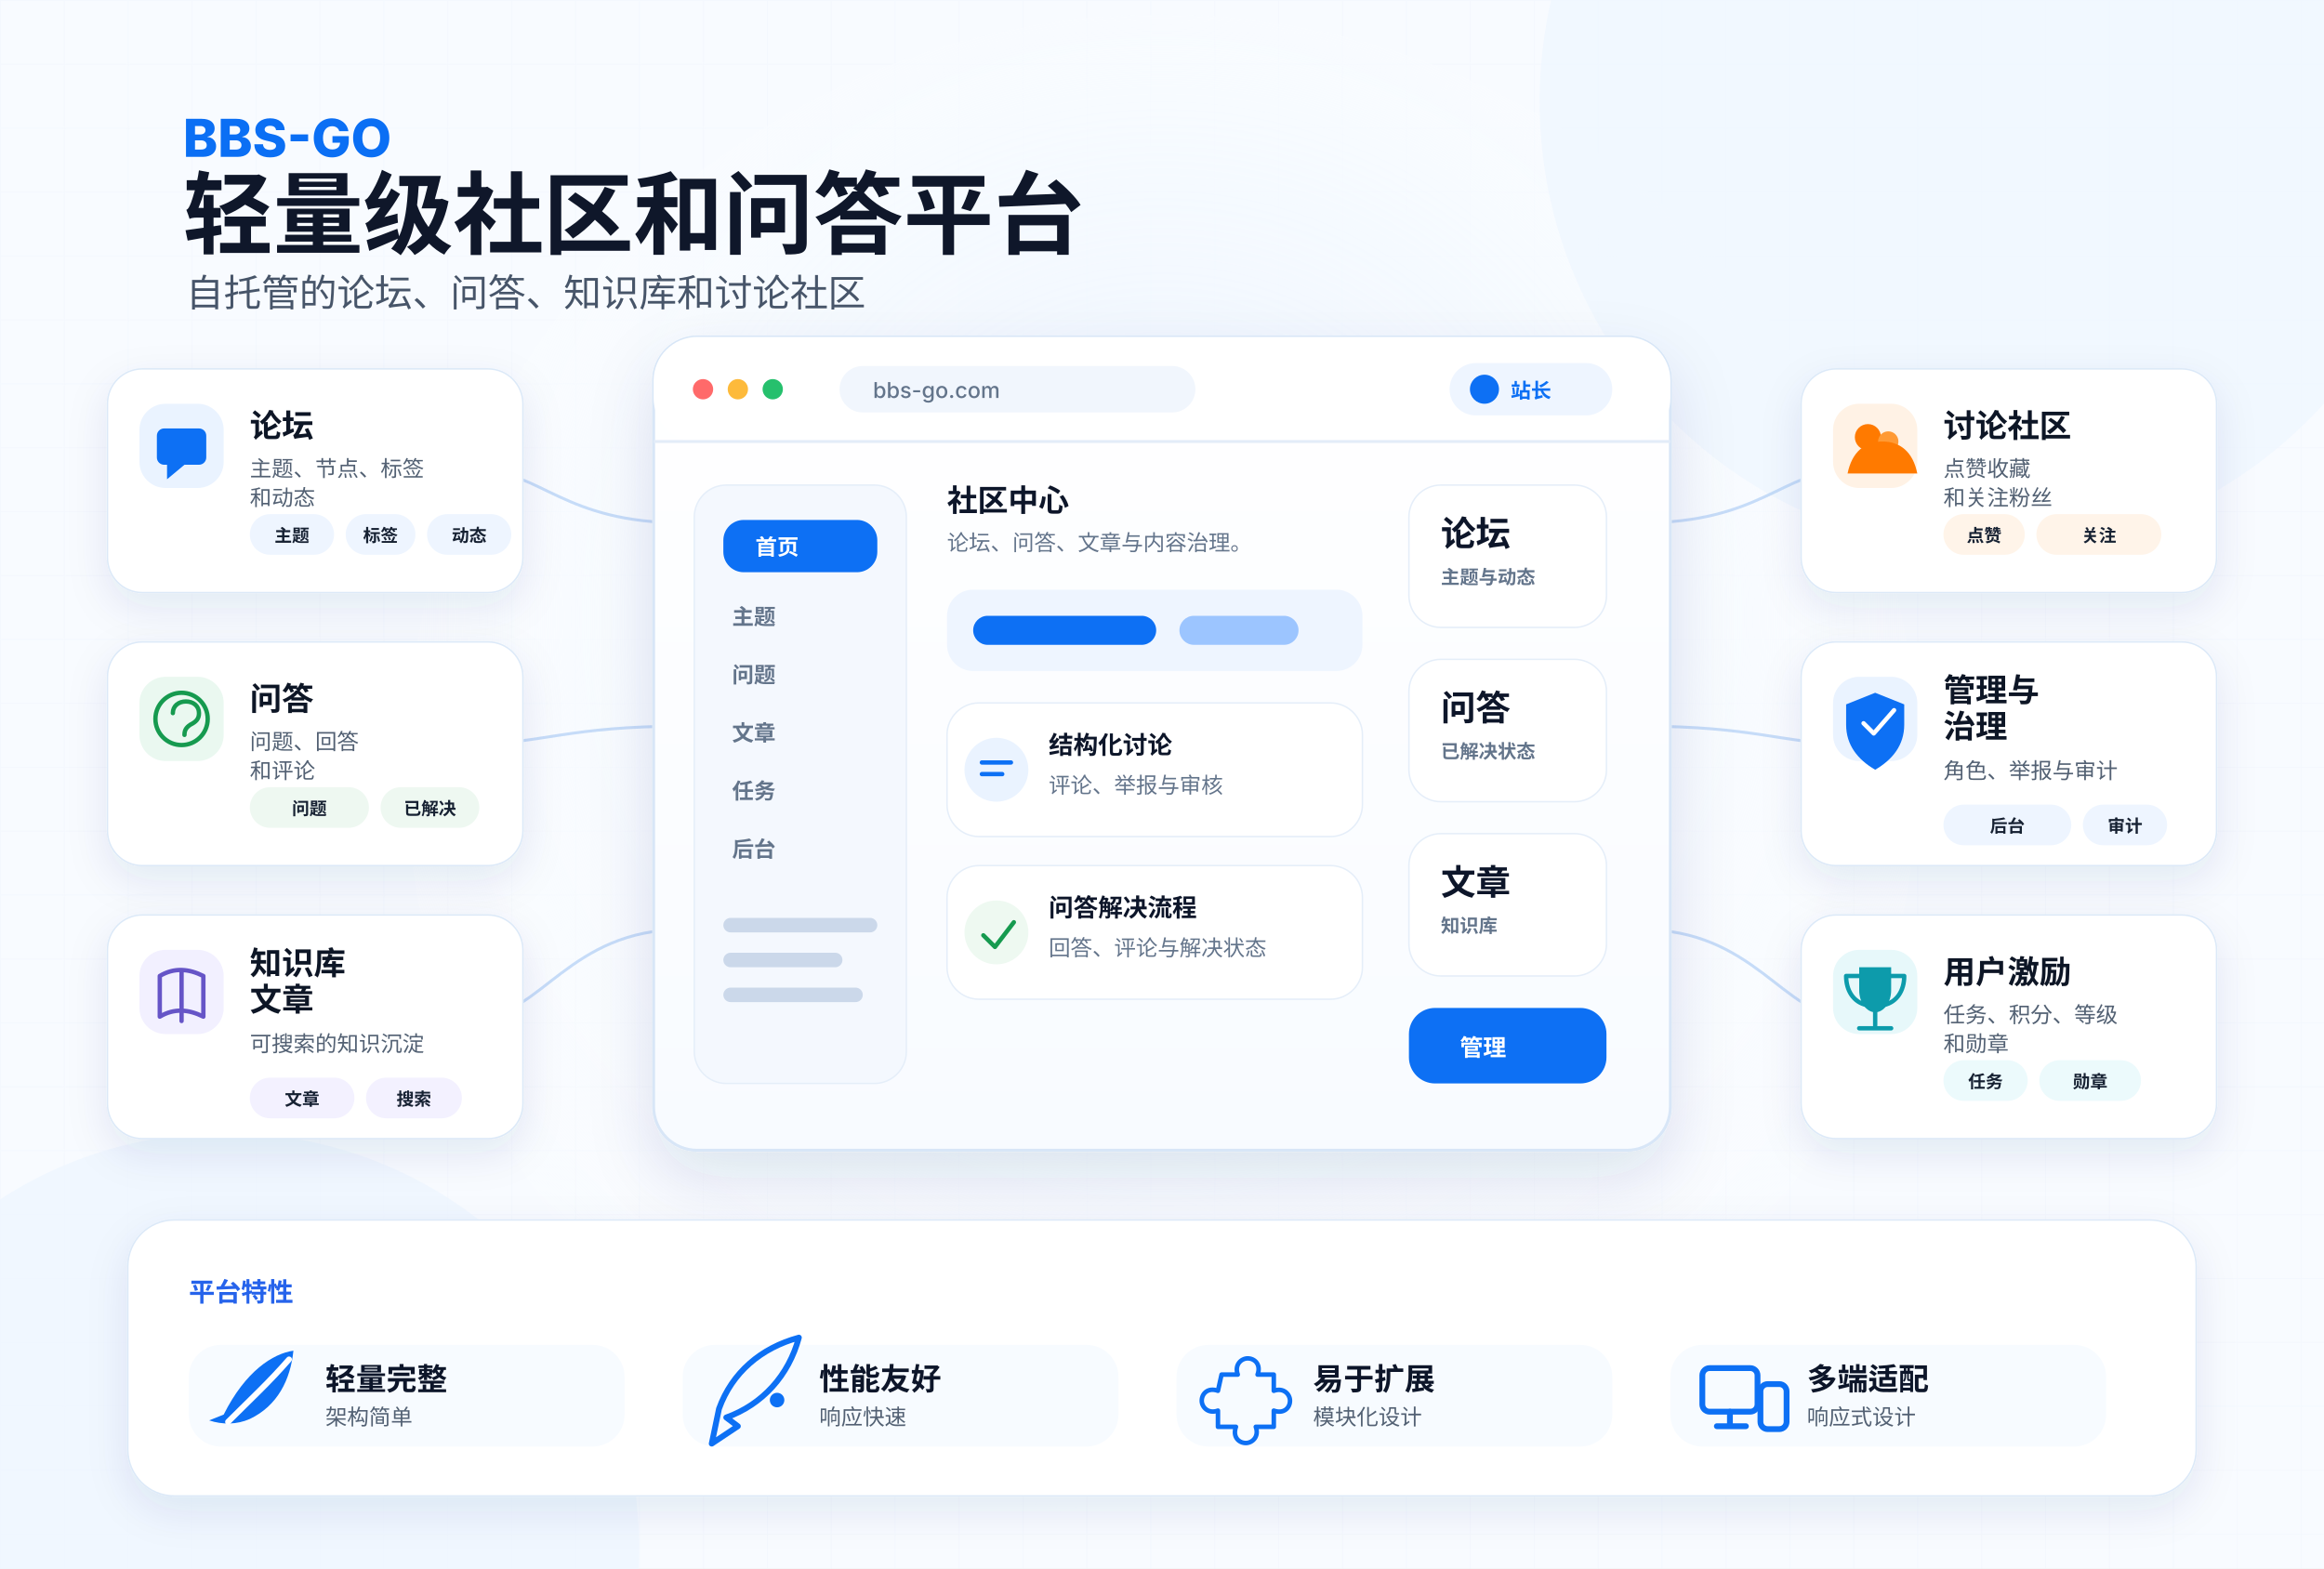
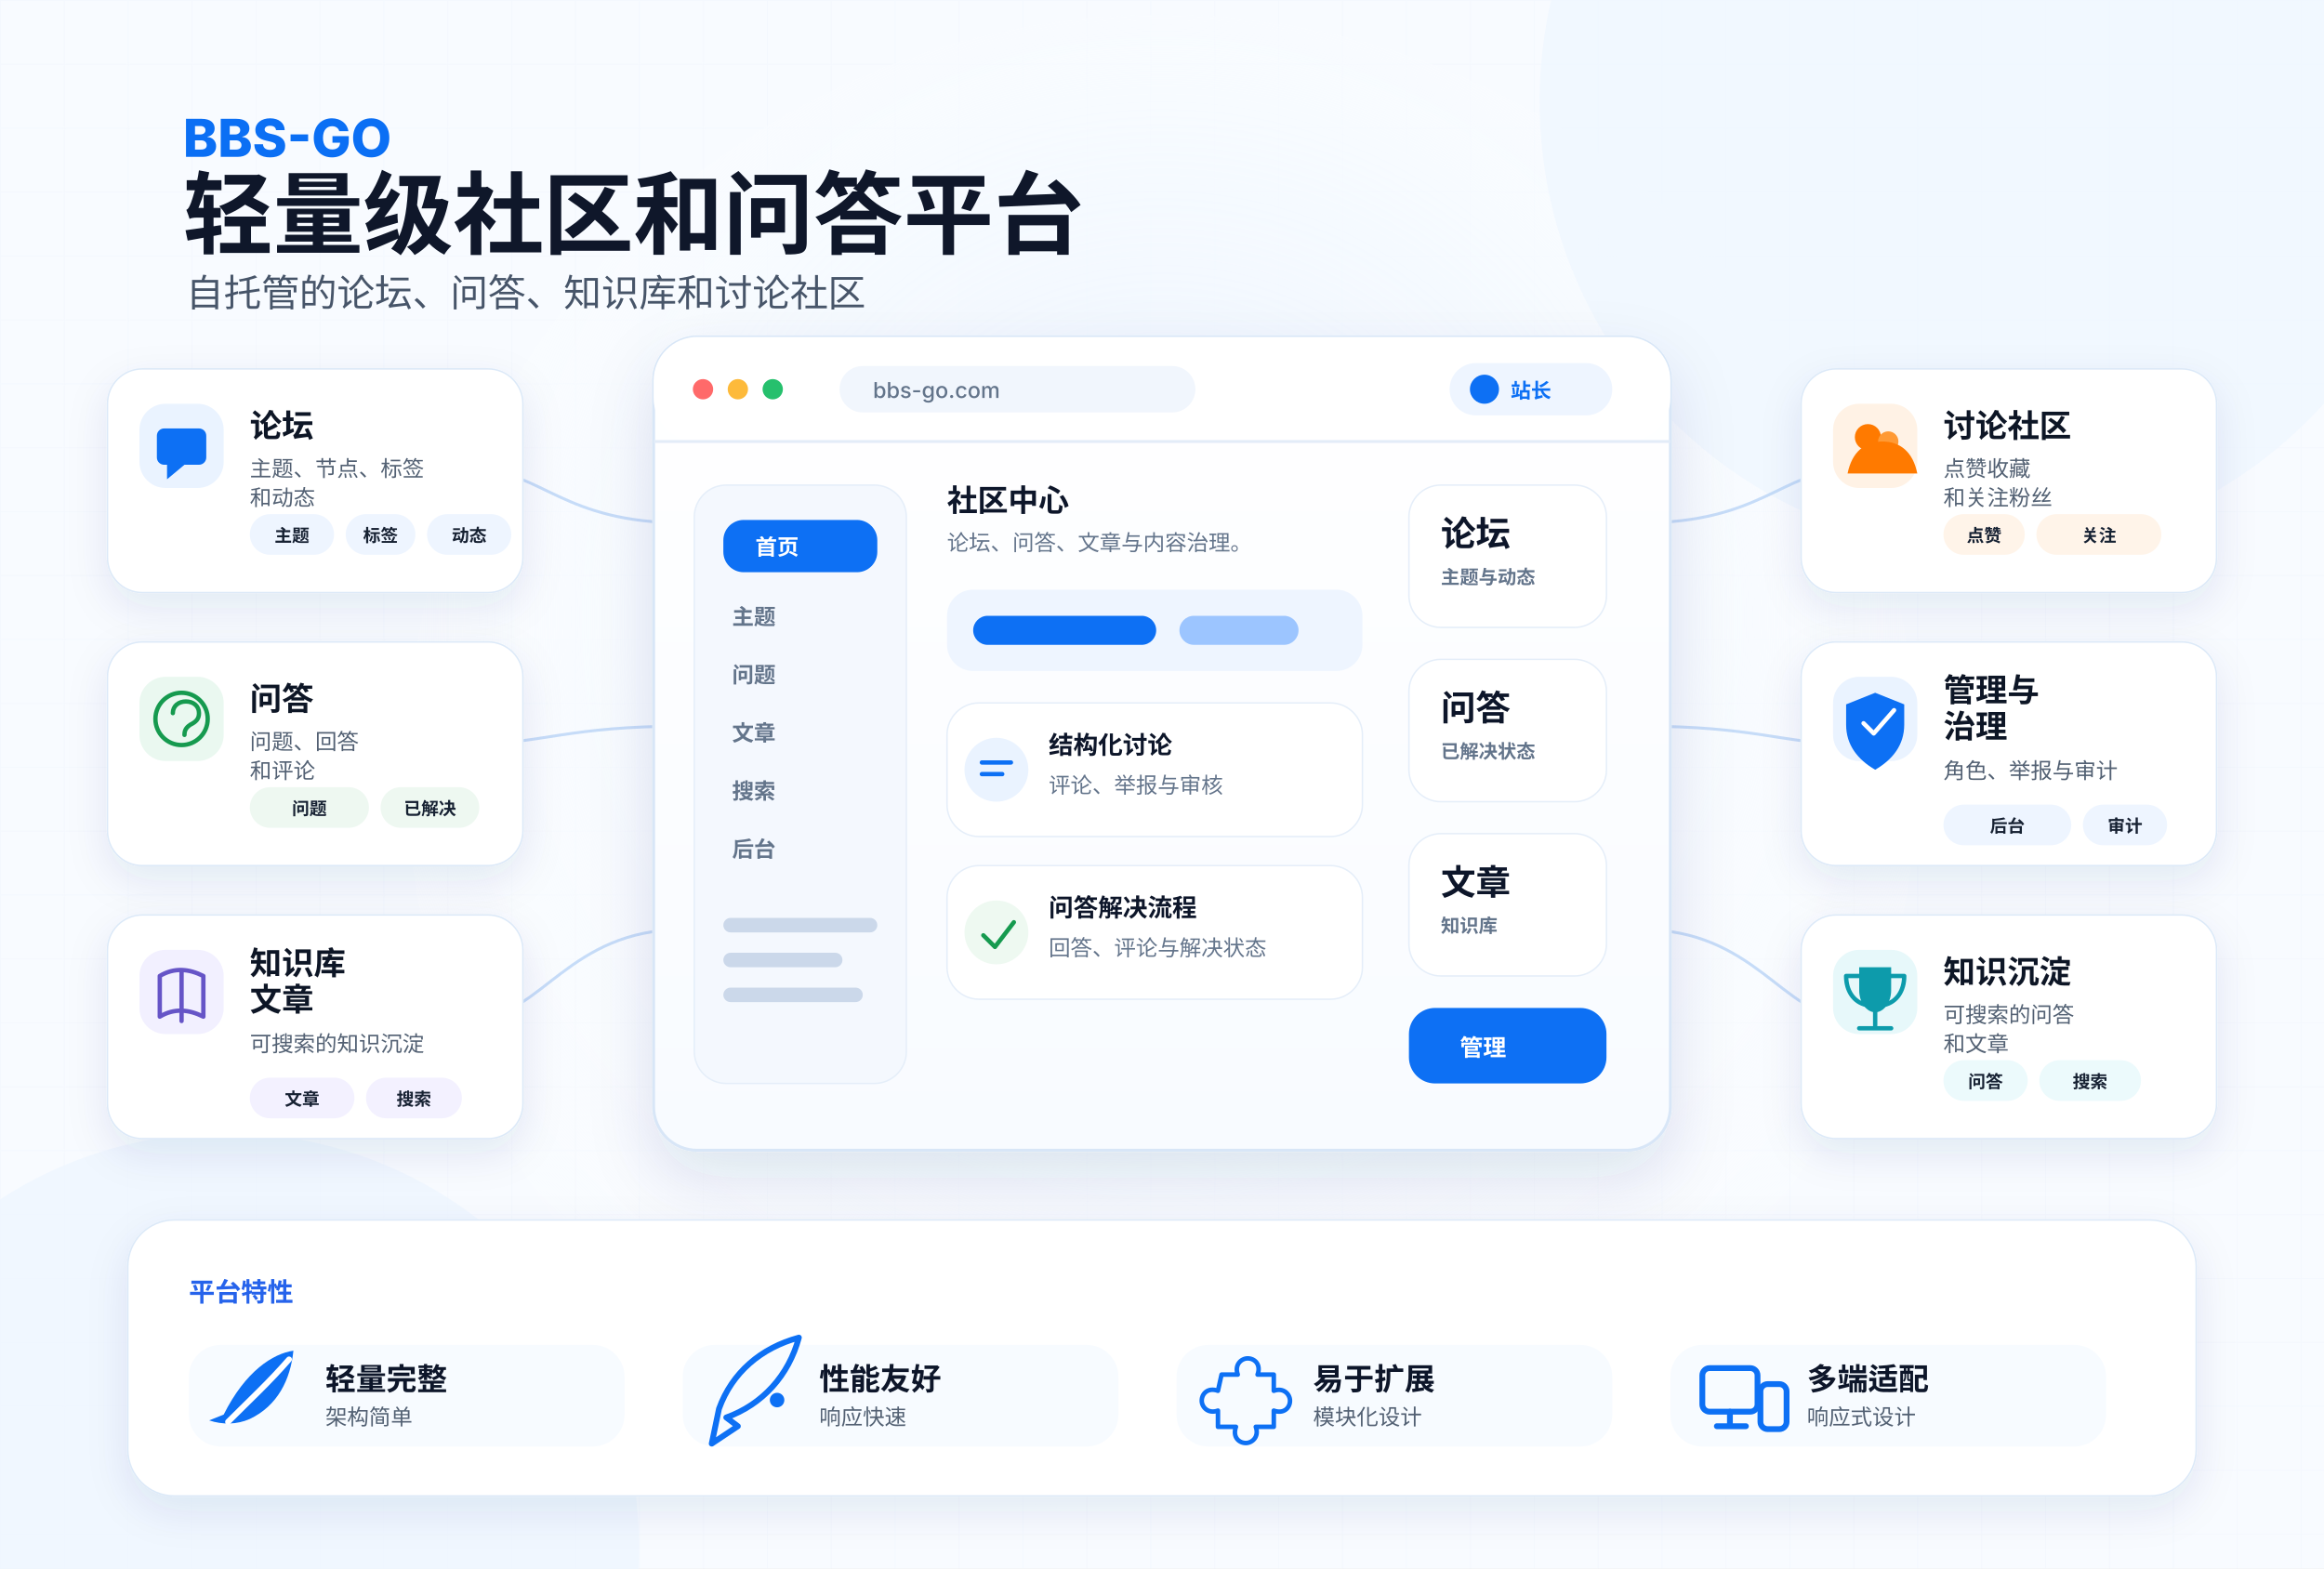
<svg xmlns="http://www.w3.org/2000/svg" width="1600" height="1080" viewBox="0 0 1600 1080" role="img" aria-labelledby="title desc">
  <defs>
    <linearGradient id="heroGradient" x1="0" y1="0" x2="1" y2="1">
      <stop offset="0" stop-color="#1677FF" />
      <stop offset="0.55" stop-color="#075FE5" />
      <stop offset="1" stop-color="#0A46C5" />
    </linearGradient>
    <linearGradient id="panelGradient" x1="0" y1="0" x2="0" y2="1">
      <stop offset="0" stop-color="#FFFFFF" />
      <stop offset="1" stop-color="#F8FBFF" />
    </linearGradient>
    <linearGradient id="surfaceGradient" x1="0" y1="0" x2="1" y2="1">
      <stop offset="0" stop-color="#F8FBFF" />
      <stop offset="1" stop-color="#FFFFFF" />
    </linearGradient>
    <radialGradient id="blueGlow" cx="50%" cy="40%" r="60%">
      <stop offset="0" stop-color="#EAF4FF" stop-opacity="1" />
      <stop offset="0.58" stop-color="#F7FBFF" stop-opacity="0.72" />
      <stop offset="1" stop-color="#FFFFFF" stop-opacity="0" />
    </radialGradient>
    <filter id="softShadow" x="-15%" y="-15%" width="130%" height="140%">
      <feDropShadow dx="0" dy="18" stdDeviation="22" flood-color="#143E72" flood-opacity="0.12" />
    </filter>
    <filter id="cardShadow" x="-16%" y="-18%" width="132%" height="145%">
      <feDropShadow dx="0" dy="10" stdDeviation="14" flood-color="#143E72" flood-opacity="0.09" />
    </filter>
    <filter id="chipShadow" x="-12%" y="-14%" width="124%" height="130%">
      <feDropShadow dx="0" dy="5" stdDeviation="6" flood-color="#143E72" flood-opacity="0.055" />
    </filter>
    <pattern id="grid" width="44" height="44" patternUnits="userSpaceOnUse">
      <path d="M44 0H0V44" fill="none" stroke="#D8E6F7" stroke-width="1" opacity="0.34" />
    </pattern>
    <style>
      .font { font-family: Inter, "Segoe UI", Arial, sans-serif; letter-spacing: 0; }
      .brand-name { fill: #0B6FF4; font-size: 36px; font-weight: 840; }
      .eyebrow { fill: #2563EB; font-size: 18px; font-weight: 760; letter-spacing: 1.8px; }
      .headline { fill: #0F172A; font-size: 62px; font-weight: 820; }
      .subhead { fill: #475569; font-size: 26px; font-weight: 440; }
      .module-title { fill: #111827; font-size: 22px; font-weight: 780; }
      .module-copy { fill: #526173; font-size: 15px; font-weight: 470; }
      .chip-text { fill: #172033; font-size: 12px; font-weight: 650; text-anchor: middle; }
      .ui-title { fill: #0F172A; font-size: 21px; font-weight: 780; }
      .ui-muted { fill: #64748B; font-size: 15px; font-weight: 470; }
      .metric-value { fill: #0F172A; font-size: 24px; font-weight: 800; }
      .metric-label { fill: #64748B; font-size: 13px; font-weight: 560; }
      .footer-title { fill: #0F172A; font-size: 21px; font-weight: 780; }
      .footer-copy { fill: #526173; font-size: 15px; font-weight: 450; }
    </style>
  </defs>
  <rect width="1600" height="1080" fill="#F8FBFF" />
  <rect width="1600" height="1080" fill="url(#grid)" opacity="0.42" />
  <circle cx="800" cy="530" r="520" fill="url(#blueGlow)" />
  <circle cx="1370" cy="70" r="310" fill="#EEF6FF" opacity="0.72" />
  <circle cx="155" cy="1065" r="285" fill="#EEF6FF" opacity="0.74" />
  <g transform="translate(126 72)">
    <text class="font brand-name" x="0" y="36">BBS-GO</text>
    <text class="font headline" x="0" y="98">轻量级社区和问答平台</text>
    <text class="font subhead" x="2" y="139">自托管的论坛、问答、知识库和讨论社区</text>
  </g>
  <g fill="none" stroke="#BBD5F7" stroke-width="2" stroke-linecap="round" opacity="0.82">
    <path d="M470 360 C388 360 372 324 330 324" />
    <path d="M470 500 C392 500 372 512 330 512" />
    <path d="M470 640 C392 640 372 700 330 700" />
    <path d="M1130 360 C1212 360 1228 324 1270 324" />
    <path d="M1130 500 C1208 500 1228 512 1270 512" />
    <path d="M1130 640 C1208 640 1228 700 1270 700" />
  </g>
  <g transform="translate(450 232)" filter="url(#softShadow)">
    <rect x="0" y="0" width="700" height="560" rx="30" fill="url(#panelGradient)" stroke="#D8E6F7" stroke-width="2" />
    <rect x="0" y="0" width="700" height="72" rx="30" fill="#FFFFFF" />
    <path d="M0 72H700" stroke="#E3ECF8" stroke-width="2" />
    <circle cx="34" cy="36" r="7" fill="#FF6B6B" />
    <circle cx="58" cy="36" r="7" fill="#FDBA3B" />
    <circle cx="82" cy="36" r="7" fill="#25C06D" />
    <rect x="128" y="20" width="245" height="32" rx="16" fill="#F1F6FD" />
    <text class="font ui-muted" x="151" y="42">bbs-go.com</text>
    <rect x="548" y="18" width="112" height="36" rx="18" fill="#EEF5FF" />
    <circle cx="572" cy="36" r="10" fill="#0B6FF4" />
    <text class="font" x="590" y="42" font-size="14" font-weight="720" fill="#0B6FF4">站长</text>
    <g transform="translate(28 102)">
      <rect width="146" height="412" rx="22" fill="#F4F8FE" stroke="#E5EEF9" />
      <rect x="20" y="24" width="106" height="36" rx="14" fill="#0B6FF4" />
      <text class="font" x="42" y="48" font-size="15" font-weight="760" fill="#FFFFFF">首页</text>
      <g fill="#64748B" class="font" font-size="15" font-weight="620">
        <text x="26" y="96">主题</text>
        <text x="26" y="136">问题</text>
        <text x="26" y="176">文章</text>
-         <text x="26" y="216">任务</text>
+         <text x="26" y="216">搜索</text>
        <text x="26" y="256">后台</text>
      </g>
      <g fill="#CBD8EA">
        <rect x="20" y="298" width="106" height="10" rx="5" />
        <rect x="20" y="322" width="82" height="10" rx="5" />
        <rect x="20" y="346" width="96" height="10" rx="5" />
      </g>
    </g>
    <g transform="translate(202 102)">
      <text class="font ui-title" x="0" y="18">社区中心</text>
      <text class="font ui-muted" x="0" y="45">论坛、问答、文章与内容治理。</text>
      <rect x="0" y="72" width="286" height="56" rx="18" fill="#EEF5FF" />
      <rect x="18" y="90" width="126" height="20" rx="10" fill="#0B6FF4" />
      <rect x="160" y="90" width="82" height="20" rx="10" fill="#9CC5FF" />
      <rect x="0" y="150" width="286" height="92" rx="22" fill="#FFFFFF" stroke="#E5EEF9" />
      <circle cx="34" cy="196" r="22" fill="#EAF3FF" />
      <path d="M24 191 h20 M24 199 h14" stroke="#0B6FF4" stroke-width="3" stroke-linecap="round" />
      <text class="font" x="70" y="185" font-size="17" font-weight="750" fill="#0F172A">结构化讨论</text>
      <text class="font ui-muted" x="70" y="212">评论、举报与审核</text>
      <rect x="0" y="262" width="286" height="92" rx="22" fill="#FFFFFF" stroke="#E5EEF9" />
      <circle cx="34" cy="308" r="22" fill="#EEF9F1" />
      <path d="M25 310 l8 8 l13 -17" stroke="#159A4F" stroke-width="3" stroke-linecap="round" stroke-linejoin="round" fill="none" />
      <text class="font" x="70" y="297" font-size="17" font-weight="750" fill="#0F172A">问答解决流程</text>
      <text class="font ui-muted" x="70" y="324">回答、评论与解决状态</text>
    </g>
    <g transform="translate(520 102)">
      <rect width="136" height="98" rx="22" fill="#FFFFFF" stroke="#E5EEF9" />
      <text class="font metric-value" x="22" y="42">论坛</text>
      <text class="font metric-label" x="22" y="68">主题与动态</text>
      <rect y="120" width="136" height="98" rx="22" fill="#FFFFFF" stroke="#E5EEF9" />
      <text class="font metric-value" x="22" y="162">问答</text>
      <text class="font metric-label" x="22" y="188">已解决状态</text>
      <rect y="240" width="136" height="98" rx="22" fill="#FFFFFF" stroke="#E5EEF9" />
      <text class="font metric-value" x="22" y="282">文章</text>
      <text class="font metric-label" x="22" y="308">知识库</text>
      <rect y="360" width="136" height="52" rx="18" fill="#0B6FF4" />
      <text class="font" x="35" y="393" font-size="16" font-weight="760" fill="#FFFFFF">管理</text>
    </g>
  </g>
  <g transform="translate(74 254)" filter="url(#cardShadow)">
    <rect width="286" height="154" rx="24" fill="#FFFFFF" stroke="#DCE9F8" />
    <rect x="22" y="24" width="58" height="58" rx="18" fill="#EAF3FF" />
    <path d="M39 41 h24 a5,5 0 0 1 5,5 v15 a5,5 0 0 1 -5,5 h-10 l-12 10 v-10 h-2 a5,5 0 0 1 -5,-5 v-15 a5,5 0 0 1 5,-5 z" fill="#0B6FF4" />
    <text class="font module-title" x="98" y="47">论坛</text>
    <text class="font module-copy" x="98" y="74">主题、节点、标签</text>
    <text class="font module-copy" x="98" y="94">和动态</text>
    <rect x="98" y="100" width="58" height="28" rx="14" fill="#EEF5FF" />
    <text class="font chip-text" x="127" y="119">主题</text>
    <rect x="164" y="100" width="48" height="28" rx="14" fill="#EEF5FF" />
    <text class="font chip-text" x="188" y="119">标签</text>
    <rect x="220" y="100" width="58" height="28" rx="14" fill="#EEF5FF" />
    <text class="font chip-text" x="249" y="119">动态</text>
  </g>
  <g transform="translate(74 442)" filter="url(#cardShadow)">
    <rect width="286" height="154" rx="24" fill="#FFFFFF" stroke="#DCE9F8" />
    <rect x="22" y="24" width="58" height="58" rx="18" fill="#EAF8F0" />
    <circle cx="51" cy="53" r="18" fill="none" stroke="#159A4F" stroke-width="3" />
    <path d="M45 49 c0,-5 4,-8 9,-8 c5,0 9,3 9,8 c0,4 -2,6 -6,8 c-3,2 -4,4 -4,7" stroke="#159A4F" stroke-width="3" stroke-linecap="round" fill="none" />
    <text class="font module-title" x="98" y="47">问答</text>
    <text class="font module-copy" x="98" y="74">问题、回答</text>
    <text class="font module-copy" x="98" y="94">和评论</text>
    <rect x="98" y="100" width="82" height="28" rx="14" fill="#EEF8F1" />
    <text class="font chip-text" x="139" y="119">问题</text>
    <rect x="188" y="100" width="68" height="28" rx="14" fill="#EEF8F1" />
    <text class="font chip-text" x="222" y="119">已解决</text>
  </g>
  <g transform="translate(74 630)" filter="url(#cardShadow)">
    <rect width="286" height="154" rx="24" fill="#FFFFFF" stroke="#DCE9F8" />
    <rect x="22" y="24" width="58" height="58" rx="18" fill="#F2F0FF" />
    <path d="M36 42 c10,-6 20,-5 30,0 v28 c-10,-5 -20,-6 -30,0 z M51 39 v34" stroke="#6655C7" stroke-width="3" stroke-linecap="round" stroke-linejoin="round" fill="none" />
    <text class="font module-title" x="98" y="41">知识库</text>
    <text class="font module-title" x="98" y="66">文章</text>
    <text class="font module-copy" x="98" y="94">可搜索的知识沉淀</text>
    <rect x="98" y="112" width="72" height="28" rx="14" fill="#F3F1FF" />
    <text class="font chip-text" x="134" y="131">文章</text>
    <rect x="178" y="112" width="66" height="28" rx="14" fill="#F3F1FF" />
    <text class="font chip-text" x="211" y="131">搜索</text>
  </g>
  <g transform="translate(1240 254)" filter="url(#cardShadow)">
    <rect width="286" height="154" rx="24" fill="#FFFFFF" stroke="#DCE9F8" />
    <rect x="22" y="24" width="58" height="58" rx="18" fill="#FFF2E5" />
    <circle cx="46" cy="47" r="9" fill="#FF7A00" />
    <circle cx="60" cy="50" r="7" fill="#FF9A34" />
    <path d="M32 72 c3,-15 12,-22 24,-22 c12,0 21,7 24,22 z" fill="#FF7A00" />
    <text class="font module-title" x="98" y="47">讨论社区</text>
    <text class="font module-copy" x="98" y="74">点赞收藏</text>
    <text class="font module-copy" x="98" y="94">和关注粉丝</text>
    <rect x="98" y="100" width="56" height="28" rx="14" fill="#FFF4E9" />
    <text class="font chip-text" x="126" y="119">点赞</text>
    <rect x="162" y="100" width="86" height="28" rx="14" fill="#FFF4E9" />
    <text class="font chip-text" x="205" y="119">关注</text>
  </g>
  <g transform="translate(1240 442)" filter="url(#cardShadow)">
    <rect width="286" height="154" rx="24" fill="#FFFFFF" stroke="#DCE9F8" />
    <rect x="22" y="24" width="58" height="58" rx="18" fill="#EAF3FF" />
    <path d="M51 35 l20 8 v14 c0,14 -8,24 -20,31 c-12,-7 -20,-17 -20,-31 v-14 z" fill="#0B6FF4" />
    <path d="M43 56 l7 7 l14 -16" stroke="#FFFFFF" stroke-width="3" stroke-linecap="round" stroke-linejoin="round" fill="none" />
    <text class="font module-title" x="98" y="41">管理与</text>
    <text class="font module-title" x="98" y="66">治理</text>
    <text class="font module-copy" x="98" y="94">角色、举报与审计</text>
    <rect x="98" y="112" width="88" height="28" rx="14" fill="#EEF5FF" />
    <text class="font chip-text" x="142" y="131">后台</text>
    <rect x="194" y="112" width="58" height="28" rx="14" fill="#EEF5FF" />
    <text class="font chip-text" x="223" y="131">审计</text>
  </g>
  <g transform="translate(1240 630)" filter="url(#cardShadow)">
    <rect width="286" height="154" rx="24" fill="#FFFFFF" stroke="#DCE9F8" />
    <rect x="22" y="24" width="58" height="58" rx="18" fill="#E7F8FA" />
    <path d="M40 36 h22 v16 c0,8 -5,15 -11,15 c-6,0 -11,-7 -11,-15 z" fill="#079BAB" />
    <path d="M40 42 h-9 c0,10 5,18 14,20 M62 42 h9 c0,10 -5,18 -14,20 M51 67 v9 M40 78 h22" stroke="#079BAB" stroke-width="3" stroke-linecap="round" stroke-linejoin="round" fill="none" />
-     <text class="font module-title" x="98" y="47">用户激励</text>
-     <text class="font module-copy" x="98" y="74">任务、积分、等级</text>
-     <text class="font module-copy" x="98" y="94">和勋章</text>
+     <text class="font module-title" x="98" y="47">知识沉淀</text>
+     <text class="font module-copy" x="98" y="74">可搜索的问答</text>
+     <text class="font module-copy" x="98" y="94">和文章</text>
    <rect x="98" y="100" width="58" height="28" rx="14" fill="#ECFAFC" />
-     <text class="font chip-text" x="127" y="119">任务</text>
+     <text class="font chip-text" x="127" y="119">问答</text>
    <rect x="164" y="100" width="70" height="28" rx="14" fill="#ECFAFC" />
-     <text class="font chip-text" x="199" y="119">勋章</text>
+     <text class="font chip-text" x="199" y="119">搜索</text>
  </g>
  <g transform="translate(88 840)" filter="url(#cardShadow)">
    <rect width="1424" height="190" rx="32" fill="#FFFFFF" stroke="#DCE9F8" />
    <text class="font" x="42" y="56" font-size="18" font-weight="760" fill="#2563EB" letter-spacing="1.8">平台特性</text>
    <g transform="translate(42 86)">
      <rect width="300" height="70" rx="22" fill="#F7FBFF" />
      <path d="M24 48 c15,-30 34,-42 48,-44 c-2,20 -11,38 -30,47 c-9,4 -19,4 -28,1" fill="#0B6FF4" />
      <path d="M27 53 c16,-16 28,-27 42,-43" stroke="#FFFFFF" stroke-width="4" stroke-linecap="round" />
      <text class="font footer-title" x="94" y="31">轻量完整</text>
      <text class="font footer-copy" x="94" y="55">架构简单</text>
    </g>
    <g transform="translate(382 86)">
      <rect width="300" height="70" rx="22" fill="#F7FBFF" />
      <path d="M38 44 l-18 12 l5 -24 c9 -25 29 -42 55 -49 c-7 26 -25 46 -50 55 z" transform="translate(0 12)" fill="none" stroke="#0B6FF4" stroke-width="4" stroke-linecap="round" stroke-linejoin="round" />
      <circle cx="65" cy="38" r="5" fill="#0B6FF4" />
      <text class="font footer-title" x="94" y="31">性能友好</text>
      <text class="font footer-copy" x="94" y="55">响应快速</text>
    </g>
    <g transform="translate(722 86)">
      <rect width="300" height="70" rx="22" fill="#F7FBFF" />
      <path d="M30 23 h18 c-4 -11 4 -18 11 -18 c8 0 15 7 11 18 h18 v18 c11 -4 18 4 18 11 c0 8 -7 15 -18 11 v18 h-20 c4 11 -4 18 -11 18 c-8 0 -15 -7 -11 -18 h-20 v-18 c-11 4 -18 -4 -18 -11 c0 -8 7 -15 18 -11 z" transform="scale(.62) translate(20 10)" fill="none" stroke="#0B6FF4" stroke-width="5" stroke-linejoin="round" />
      <text class="font footer-title" x="94" y="31">易于扩展</text>
      <text class="font footer-copy" x="94" y="55">模块化设计</text>
    </g>
    <g transform="translate(1062 86)">
      <rect width="300" height="70" rx="22" fill="#F7FBFF" />
      <rect x="22" y="16" width="38" height="30" rx="5" fill="none" stroke="#0B6FF4" stroke-width="4" />
      <rect x="62" y="27" width="18" height="31" rx="5" fill="none" stroke="#0B6FF4" stroke-width="4" />
      <path d="M41 46 v8 M32 56 h20" stroke="#0B6FF4" stroke-width="4" stroke-linecap="round" />
      <text class="font footer-title" x="94" y="31">多端适配</text>
      <text class="font footer-copy" x="94" y="55">响应式设计</text>
    </g>
  </g>
</svg>
